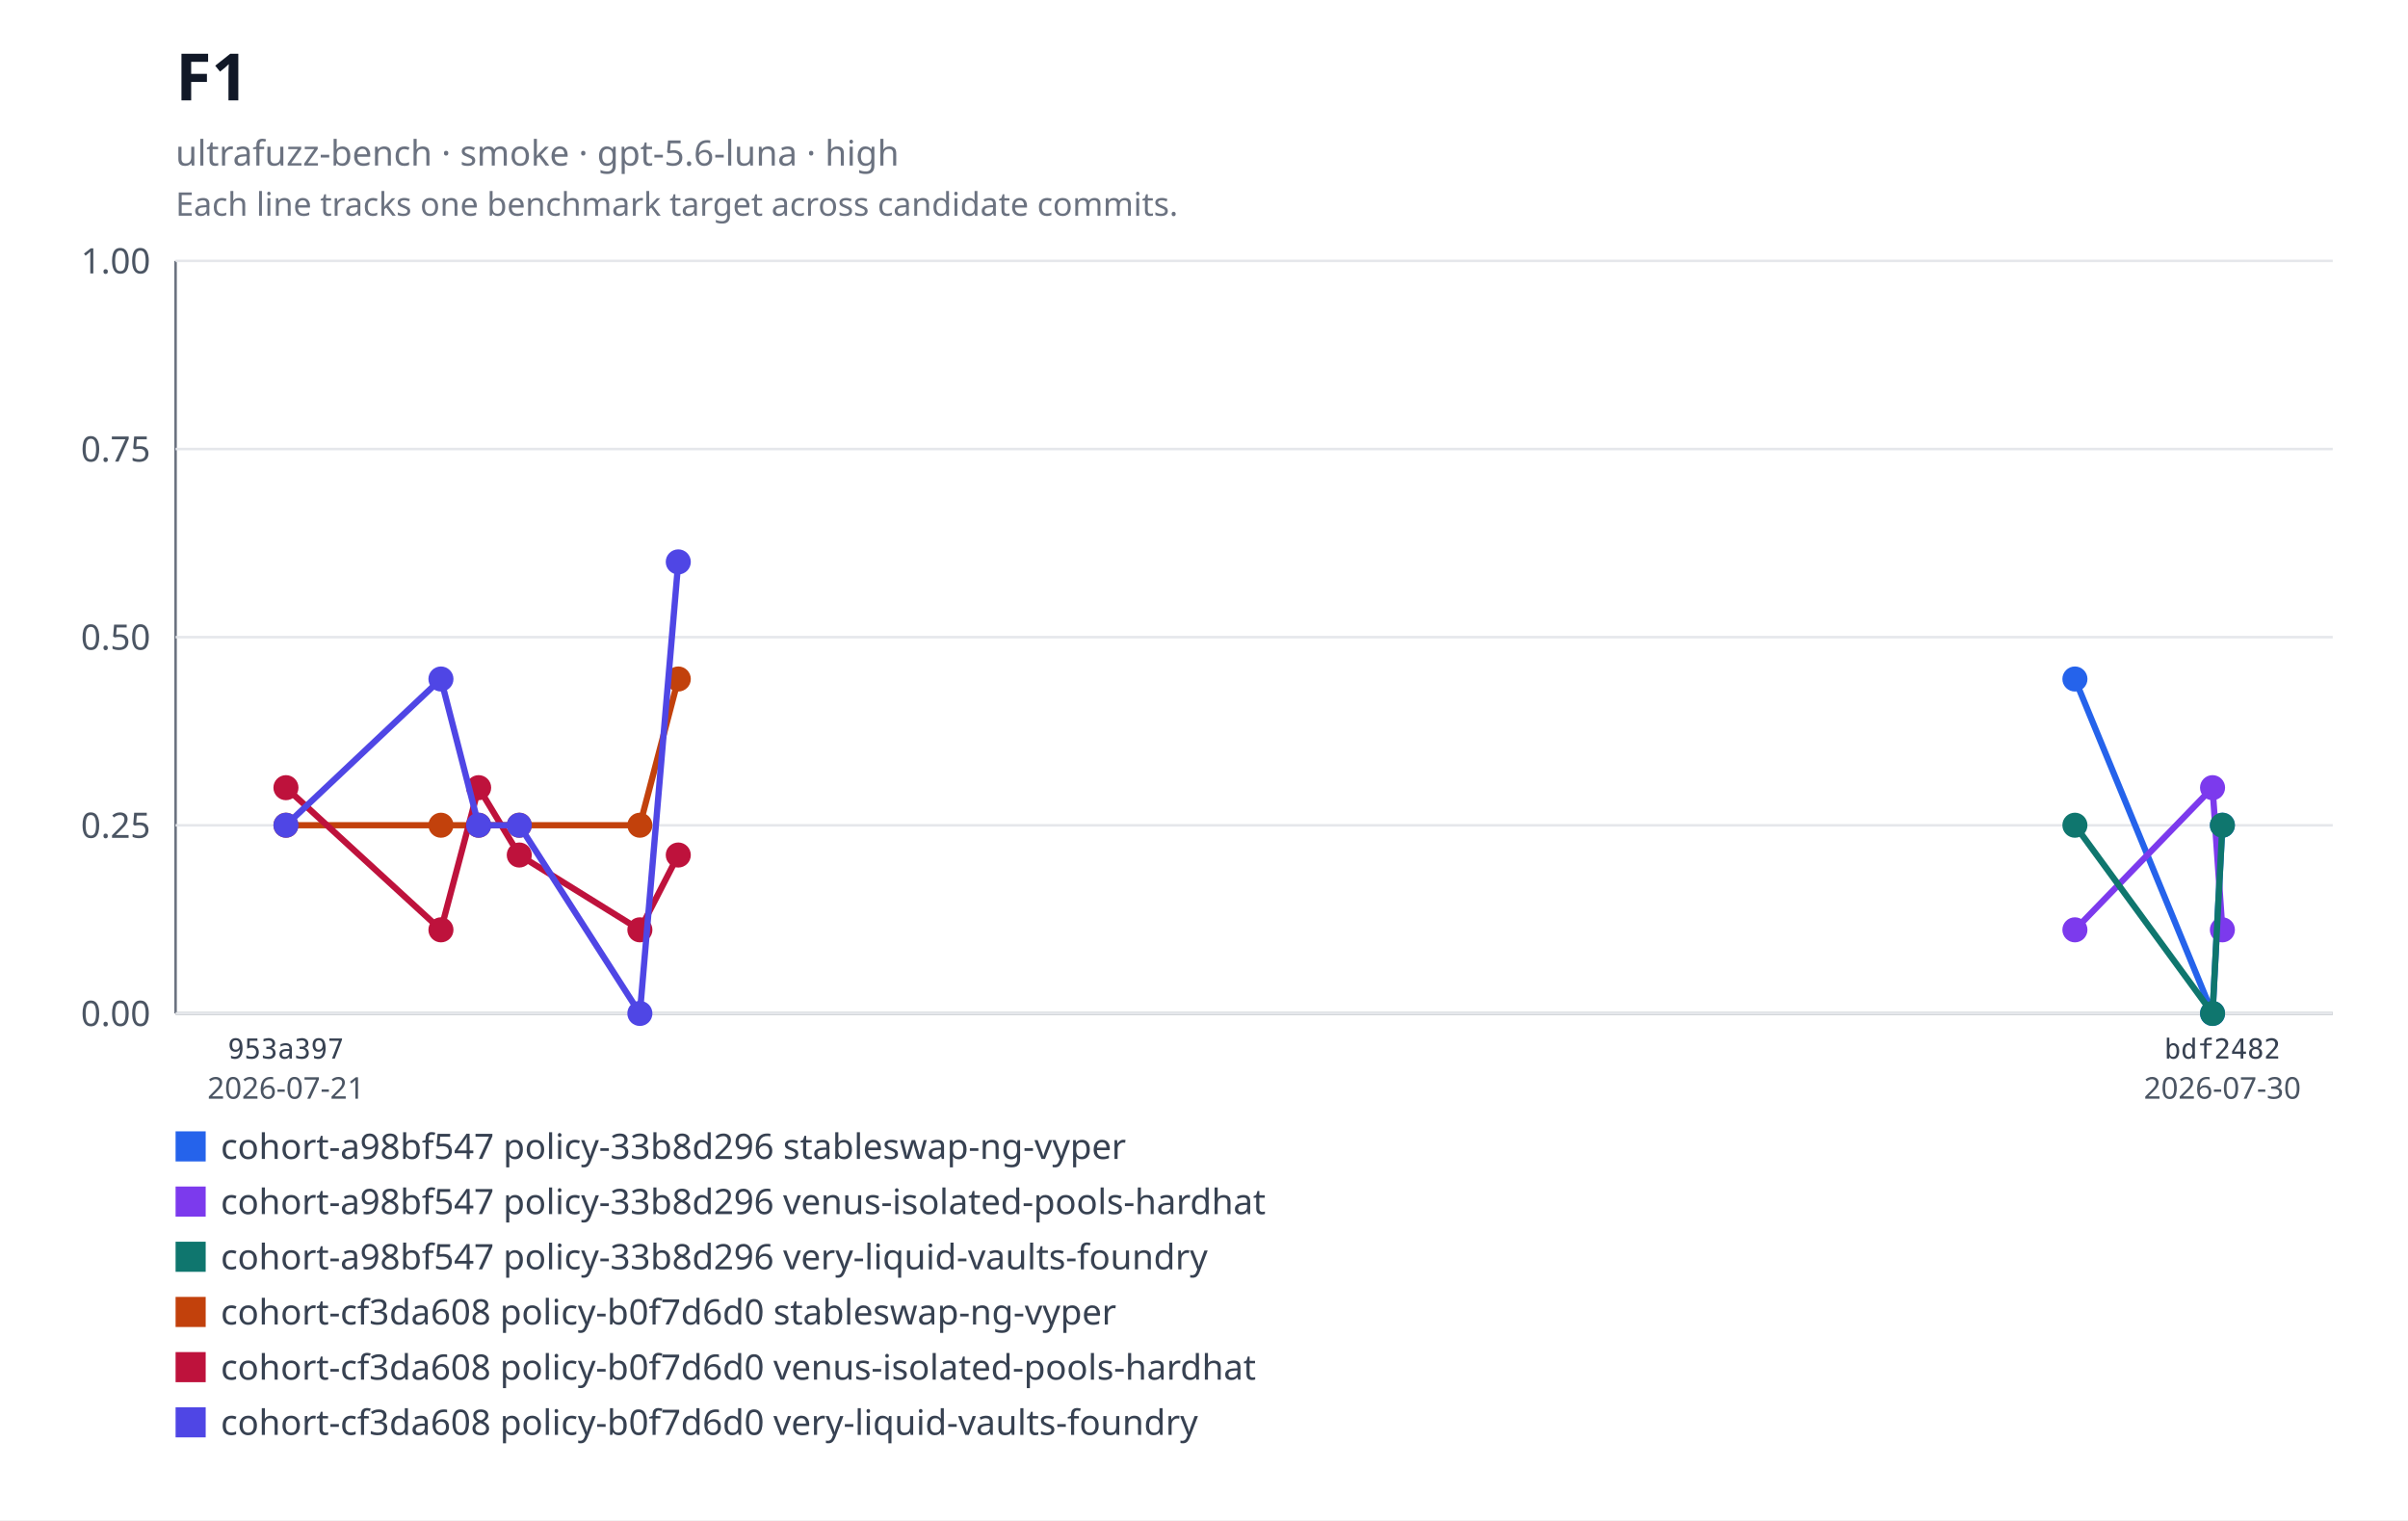
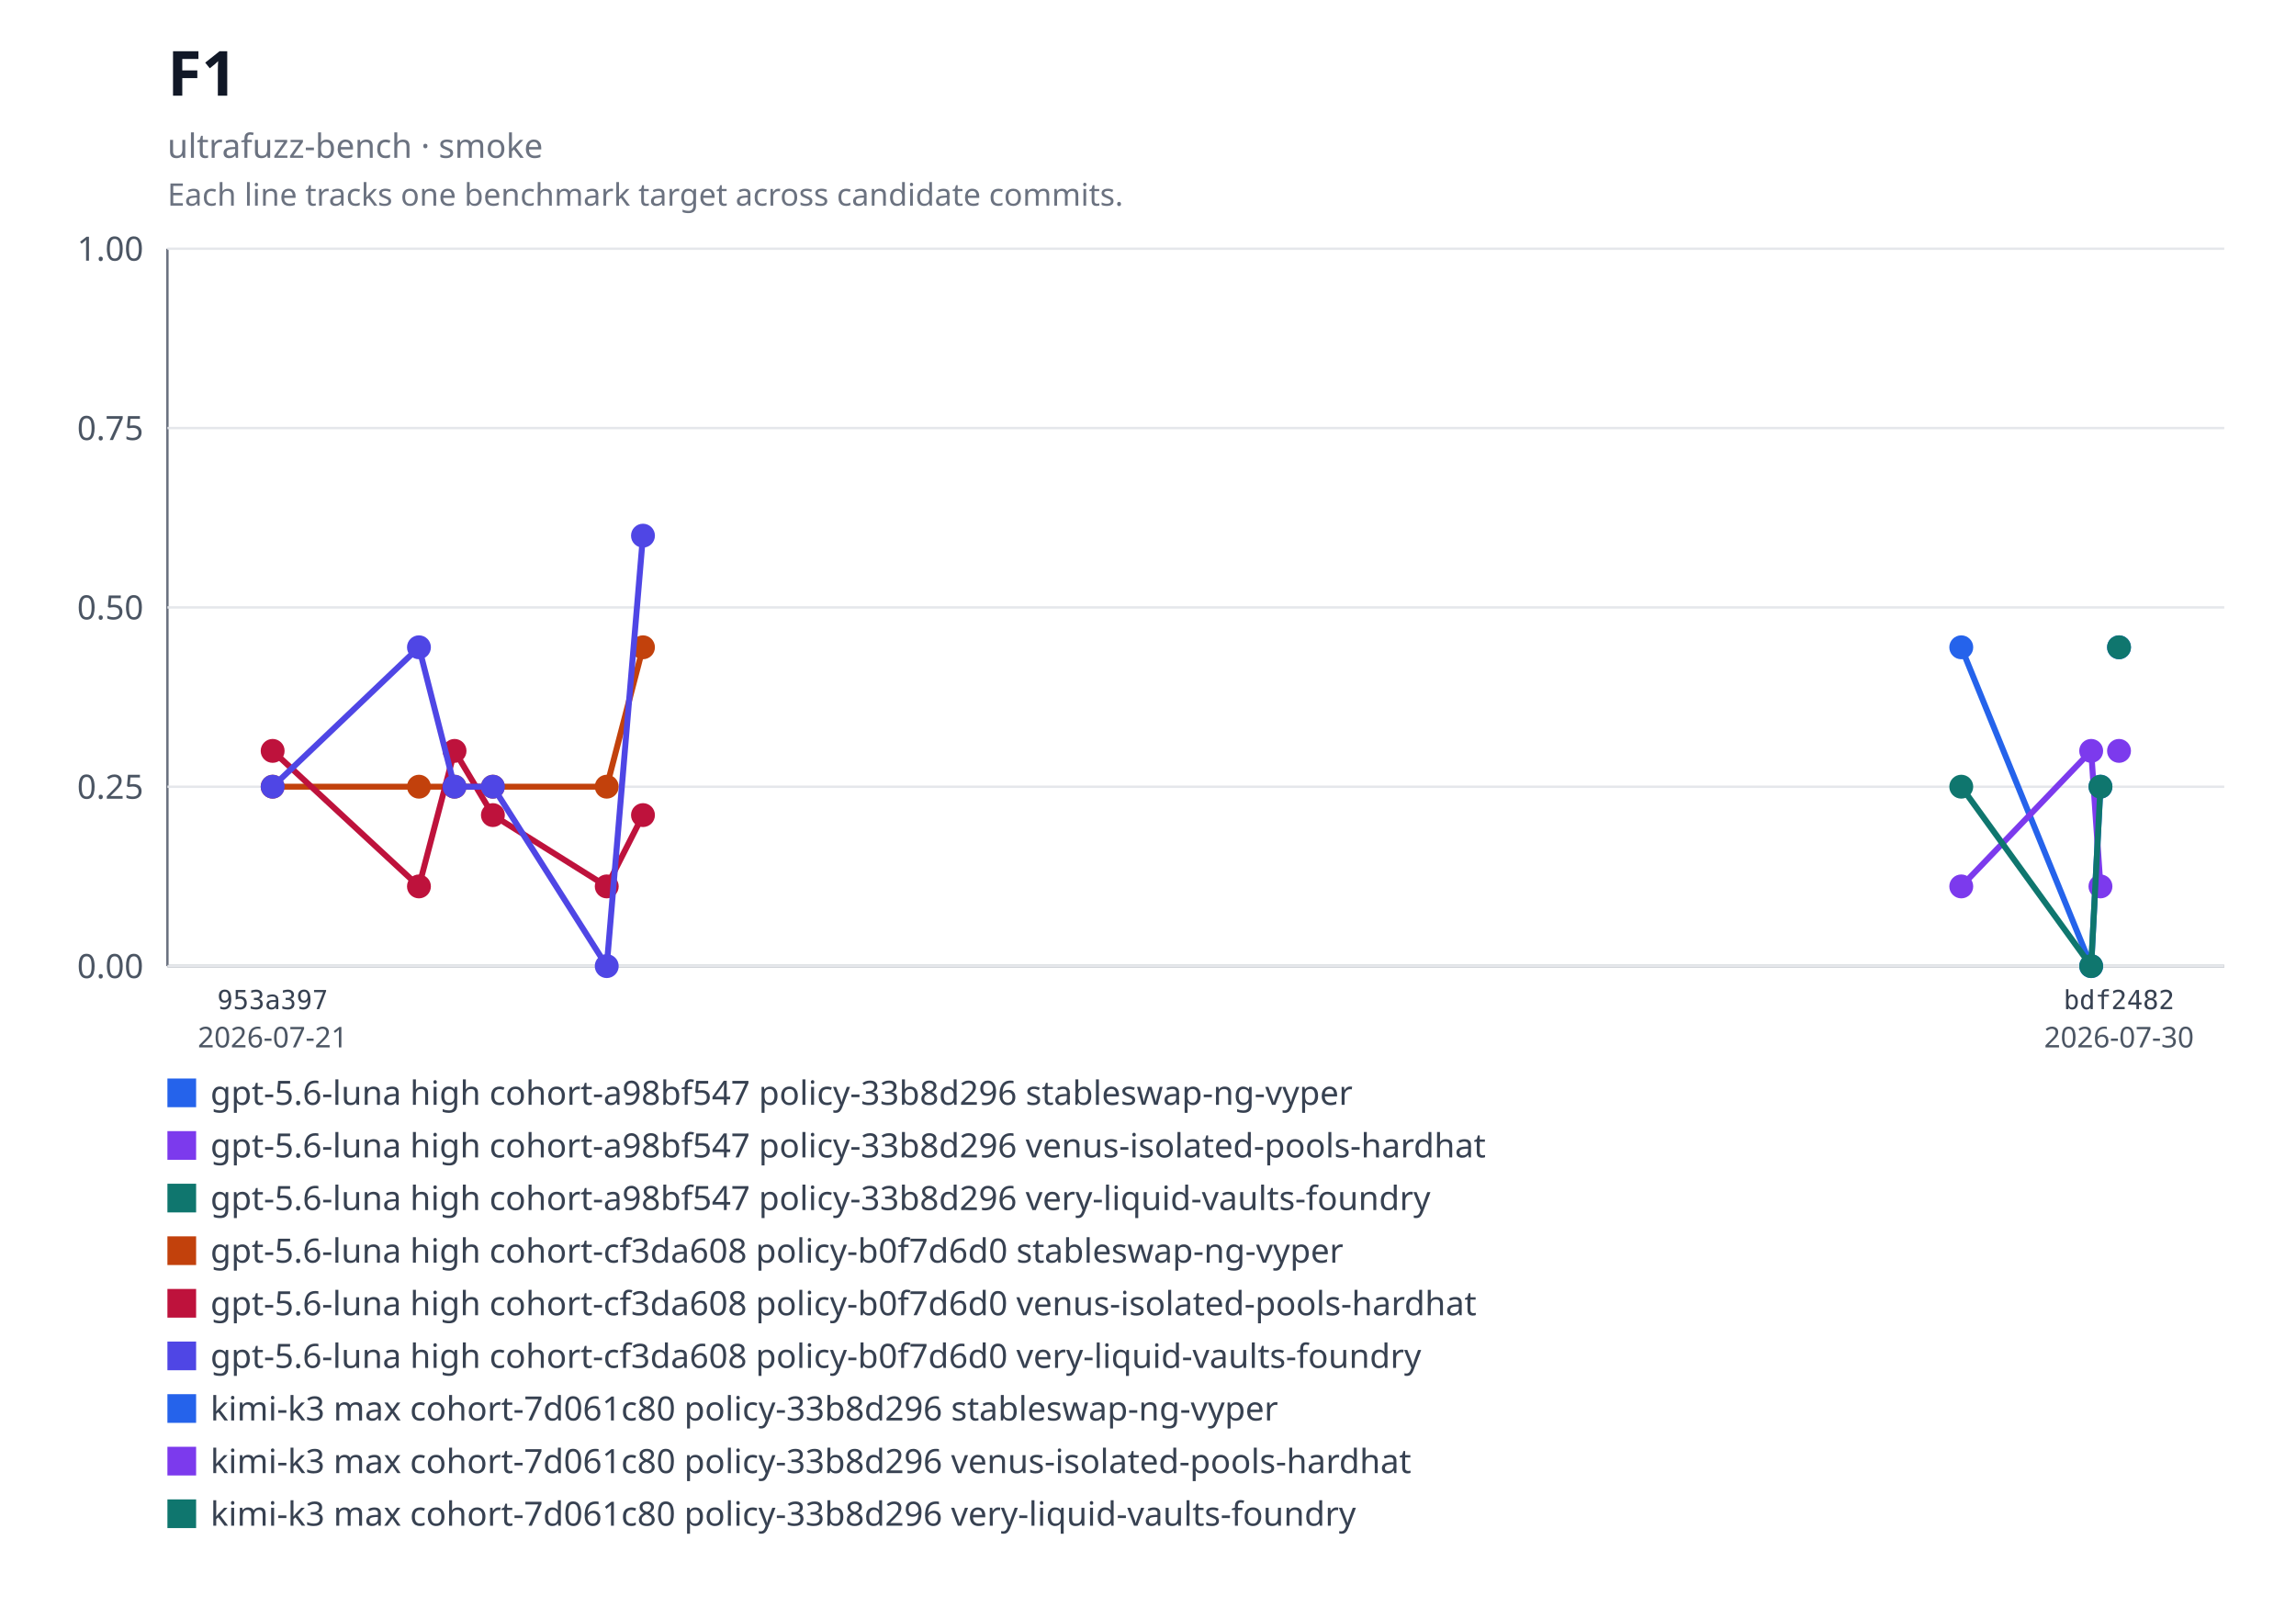
- <svg xmlns="http://www.w3.org/2000/svg" xmlns:xlink="http://www.w3.org/1999/xlink" width="960" height="606" viewBox="0 0 960 606" role="img" aria-labelledby="title desc">
-   <rect width="960" height="606" fill="#ffffff" />
+ <svg xmlns="http://www.w3.org/2000/svg" xmlns:xlink="http://www.w3.org/1999/xlink" width="960" height="672" viewBox="0 0 960 672" role="img" aria-labelledby="title desc">
+   <rect width="960" height="672" fill="#ffffff" />
  <text x="70" y="40" font-family="system-ui, sans-serif" font-size="26" font-weight="600" fill="#111827">F1</text>
-   <text x="70" y="66" font-family="system-ui, sans-serif" font-size="14" fill="#6b7280">ultrafuzz-bench · smoke · gpt-5.6-luna · high</text>
+   <text x="70" y="66" font-family="system-ui, sans-serif" font-size="14" fill="#6b7280">ultrafuzz-bench · smoke</text>
  <text x="70" y="86" font-family="system-ui, sans-serif" font-size="13" fill="#6b7280">Each line tracks one benchmark target across candidate commits.</text>
  <line x1="70" y1="104" x2="70" y2="404" stroke="#6b7280" />
  <line x1="70" y1="404" x2="930" y2="404" stroke="#6b7280" />
  <line x1="70" y1="404" x2="930" y2="404" stroke="#e5e7eb" />
  <text x="60" y="409" text-anchor="end" font-family="system-ui, sans-serif" font-size="14" fill="#4b5563">0.00</text>
  <line x1="70" y1="329" x2="930" y2="329" stroke="#e5e7eb" />
  <text x="60" y="334" text-anchor="end" font-family="system-ui, sans-serif" font-size="14" fill="#4b5563">0.25</text>
  <line x1="70" y1="254" x2="930" y2="254" stroke="#e5e7eb" />
  <text x="60" y="259" text-anchor="end" font-family="system-ui, sans-serif" font-size="14" fill="#4b5563">0.50</text>
  <line x1="70" y1="179" x2="930" y2="179" stroke="#e5e7eb" />
  <text x="60" y="184" text-anchor="end" font-family="system-ui, sans-serif" font-size="14" fill="#4b5563">0.75</text>
  <line x1="70" y1="104" x2="930" y2="104" stroke="#e5e7eb" />
  <text x="60" y="109" text-anchor="end" font-family="system-ui, sans-serif" font-size="14" fill="#4b5563">1.00</text>
-   <polyline fill="none" stroke="#2563eb" stroke-width="2.5" points="827.21,270.68 882.08,404 886,328.97" />
+   <polyline fill="none" stroke="#2563eb" stroke-width="2.5" points="820.04,270.68 874.36,404 878.24,328.97" />
  <a href="https://github.com/monad-developers/ultrafuzz/commit/24b90c4d2a03ece561b3b1b988cfa2508c088013" xlink:href="https://github.com/monad-developers/ultrafuzz/commit/24b90c4d2a03ece561b3b1b988cfa2508c088013">
-     <circle cx="827.21" cy="270.68" r="5" fill="#2563eb" />
+     <circle cx="820.04" cy="270.68" r="5" fill="#2563eb" />
  </a>
  <a href="https://github.com/monad-developers/ultrafuzz/commit/5cfa918db7448aeb92b6b8aa66f687a9359b71e6" xlink:href="https://github.com/monad-developers/ultrafuzz/commit/5cfa918db7448aeb92b6b8aa66f687a9359b71e6">
-     <circle cx="882.08" cy="404" r="5" fill="#2563eb" />
+     <circle cx="874.36" cy="404" r="5" fill="#2563eb" />
  </a>
  <a href="https://github.com/monad-developers/ultrafuzz/commit/bdf2482db2ad359aa9b48775e73206fa37f32278" xlink:href="https://github.com/monad-developers/ultrafuzz/commit/bdf2482db2ad359aa9b48775e73206fa37f32278">
-     <circle cx="886" cy="328.97" r="5" fill="#2563eb" />
+     <circle cx="878.24" cy="328.97" r="5" fill="#2563eb" />
  </a>
-   <polyline fill="none" stroke="#7c3aed" stroke-width="2.5" points="827.21,370.67 882.08,314 886,370.67" />
+   <polyline fill="none" stroke="#7c3aed" stroke-width="2.5" points="820.04,370.67 874.36,314 878.24,370.67" />
  <a href="https://github.com/monad-developers/ultrafuzz/commit/24b90c4d2a03ece561b3b1b988cfa2508c088013" xlink:href="https://github.com/monad-developers/ultrafuzz/commit/24b90c4d2a03ece561b3b1b988cfa2508c088013">
-     <circle cx="827.21" cy="370.67" r="5" fill="#7c3aed" />
+     <circle cx="820.04" cy="370.67" r="5" fill="#7c3aed" />
  </a>
  <a href="https://github.com/monad-developers/ultrafuzz/commit/5cfa918db7448aeb92b6b8aa66f687a9359b71e6" xlink:href="https://github.com/monad-developers/ultrafuzz/commit/5cfa918db7448aeb92b6b8aa66f687a9359b71e6">
-     <circle cx="882.08" cy="314" r="5" fill="#7c3aed" />
+     <circle cx="874.36" cy="314" r="5" fill="#7c3aed" />
  </a>
  <a href="https://github.com/monad-developers/ultrafuzz/commit/bdf2482db2ad359aa9b48775e73206fa37f32278" xlink:href="https://github.com/monad-developers/ultrafuzz/commit/bdf2482db2ad359aa9b48775e73206fa37f32278">
-     <circle cx="886" cy="370.67" r="5" fill="#7c3aed" />
+     <circle cx="878.24" cy="370.67" r="5" fill="#7c3aed" />
  </a>
-   <polyline fill="none" stroke="#0f766e" stroke-width="2.5" points="827.21,328.97 882.08,404 886,328.97" />
+   <polyline fill="none" stroke="#0f766e" stroke-width="2.5" points="820.04,328.97 874.36,404 878.24,328.97" />
  <a href="https://github.com/monad-developers/ultrafuzz/commit/24b90c4d2a03ece561b3b1b988cfa2508c088013" xlink:href="https://github.com/monad-developers/ultrafuzz/commit/24b90c4d2a03ece561b3b1b988cfa2508c088013">
-     <circle cx="827.21" cy="328.97" r="5" fill="#0f766e" />
+     <circle cx="820.04" cy="328.97" r="5" fill="#0f766e" />
  </a>
  <a href="https://github.com/monad-developers/ultrafuzz/commit/5cfa918db7448aeb92b6b8aa66f687a9359b71e6" xlink:href="https://github.com/monad-developers/ultrafuzz/commit/5cfa918db7448aeb92b6b8aa66f687a9359b71e6">
-     <circle cx="882.08" cy="404" r="5" fill="#0f766e" />
+     <circle cx="874.36" cy="404" r="5" fill="#0f766e" />
  </a>
  <a href="https://github.com/monad-developers/ultrafuzz/commit/bdf2482db2ad359aa9b48775e73206fa37f32278" xlink:href="https://github.com/monad-developers/ultrafuzz/commit/bdf2482db2ad359aa9b48775e73206fa37f32278">
-     <circle cx="886" cy="328.97" r="5" fill="#0f766e" />
+     <circle cx="878.24" cy="328.97" r="5" fill="#0f766e" />
  </a>
-   <polyline fill="none" stroke="#c2410c" stroke-width="2.5" points="114,328.97 175.79,328.97 190.82,328.97 207.02,328.97 255.1,328.97 270.41,270.68" />
+   <polyline fill="none" stroke="#c2410c" stroke-width="2.5" points="114,328.97 175.17,328.97 190.05,328.97 206.09,328.97 253.69,328.97 268.84,270.68" />
  <a href="https://github.com/monad-developers/ultrafuzz/commit/953a397a860307d3061eef2cad69c80d09ef20f5" xlink:href="https://github.com/monad-developers/ultrafuzz/commit/953a397a860307d3061eef2cad69c80d09ef20f5">
    <circle cx="114" cy="328.97" r="5" fill="#c2410c" />
  </a>
  <a href="https://github.com/monad-developers/ultrafuzz/commit/2051b642d9e31e9402ce1ec8a00b70cc27801f16" xlink:href="https://github.com/monad-developers/ultrafuzz/commit/2051b642d9e31e9402ce1ec8a00b70cc27801f16">
-     <circle cx="175.79" cy="328.97" r="5" fill="#c2410c" />
+     <circle cx="175.17" cy="328.97" r="5" fill="#c2410c" />
  </a>
  <a href="https://github.com/monad-developers/ultrafuzz/commit/23ef040e5ad66603354e3395f7eac77df9b76f06" xlink:href="https://github.com/monad-developers/ultrafuzz/commit/23ef040e5ad66603354e3395f7eac77df9b76f06">
-     <circle cx="190.82" cy="328.97" r="5" fill="#c2410c" />
+     <circle cx="190.05" cy="328.97" r="5" fill="#c2410c" />
  </a>
  <a href="https://github.com/monad-developers/ultrafuzz/commit/84836379f09e6e84ff0da059f7e26a2a38e4cc98" xlink:href="https://github.com/monad-developers/ultrafuzz/commit/84836379f09e6e84ff0da059f7e26a2a38e4cc98">
-     <circle cx="207.02" cy="328.97" r="5" fill="#c2410c" />
+     <circle cx="206.09" cy="328.97" r="5" fill="#c2410c" />
  </a>
  <a href="https://github.com/monad-developers/ultrafuzz/commit/e03c176587f695fe711b8123f88c2cbbcfca36af" xlink:href="https://github.com/monad-developers/ultrafuzz/commit/e03c176587f695fe711b8123f88c2cbbcfca36af">
-     <circle cx="255.1" cy="328.97" r="5" fill="#c2410c" />
+     <circle cx="253.69" cy="328.97" r="5" fill="#c2410c" />
  </a>
  <a href="https://github.com/monad-developers/ultrafuzz/commit/da5d191b03f61b4e07149c10d29bbd7542511889" xlink:href="https://github.com/monad-developers/ultrafuzz/commit/da5d191b03f61b4e07149c10d29bbd7542511889">
-     <circle cx="270.41" cy="270.68" r="5" fill="#c2410c" />
+     <circle cx="268.84" cy="270.68" r="5" fill="#c2410c" />
  </a>
-   <polyline fill="none" stroke="#be123c" stroke-width="2.5" points="114,314 175.79,370.67 190.82,314 207.02,340.85 255.1,370.67 270.41,340.85" />
+   <polyline fill="none" stroke="#be123c" stroke-width="2.5" points="114,314 175.17,370.67 190.05,314 206.09,340.85 253.69,370.67 268.84,340.85" />
  <a href="https://github.com/monad-developers/ultrafuzz/commit/953a397a860307d3061eef2cad69c80d09ef20f5" xlink:href="https://github.com/monad-developers/ultrafuzz/commit/953a397a860307d3061eef2cad69c80d09ef20f5">
    <circle cx="114" cy="314" r="5" fill="#be123c" />
  </a>
  <a href="https://github.com/monad-developers/ultrafuzz/commit/2051b642d9e31e9402ce1ec8a00b70cc27801f16" xlink:href="https://github.com/monad-developers/ultrafuzz/commit/2051b642d9e31e9402ce1ec8a00b70cc27801f16">
-     <circle cx="175.79" cy="370.67" r="5" fill="#be123c" />
+     <circle cx="175.17" cy="370.67" r="5" fill="#be123c" />
  </a>
  <a href="https://github.com/monad-developers/ultrafuzz/commit/23ef040e5ad66603354e3395f7eac77df9b76f06" xlink:href="https://github.com/monad-developers/ultrafuzz/commit/23ef040e5ad66603354e3395f7eac77df9b76f06">
-     <circle cx="190.82" cy="314" r="5" fill="#be123c" />
+     <circle cx="190.05" cy="314" r="5" fill="#be123c" />
  </a>
  <a href="https://github.com/monad-developers/ultrafuzz/commit/84836379f09e6e84ff0da059f7e26a2a38e4cc98" xlink:href="https://github.com/monad-developers/ultrafuzz/commit/84836379f09e6e84ff0da059f7e26a2a38e4cc98">
-     <circle cx="207.02" cy="340.85" r="5" fill="#be123c" />
+     <circle cx="206.09" cy="340.85" r="5" fill="#be123c" />
  </a>
  <a href="https://github.com/monad-developers/ultrafuzz/commit/e03c176587f695fe711b8123f88c2cbbcfca36af" xlink:href="https://github.com/monad-developers/ultrafuzz/commit/e03c176587f695fe711b8123f88c2cbbcfca36af">
-     <circle cx="255.1" cy="370.67" r="5" fill="#be123c" />
+     <circle cx="253.69" cy="370.67" r="5" fill="#be123c" />
  </a>
  <a href="https://github.com/monad-developers/ultrafuzz/commit/da5d191b03f61b4e07149c10d29bbd7542511889" xlink:href="https://github.com/monad-developers/ultrafuzz/commit/da5d191b03f61b4e07149c10d29bbd7542511889">
-     <circle cx="270.41" cy="340.85" r="5" fill="#be123c" />
+     <circle cx="268.84" cy="340.85" r="5" fill="#be123c" />
  </a>
-   <polyline fill="none" stroke="#4f46e5" stroke-width="2.5" points="114,328.97 175.79,270.68 190.82,328.97 207.02,328.97 255.1,404 270.41,224" />
+   <polyline fill="none" stroke="#4f46e5" stroke-width="2.5" points="114,328.97 175.17,270.68 190.05,328.97 206.09,328.97 253.69,404 268.84,224" />
  <a href="https://github.com/monad-developers/ultrafuzz/commit/953a397a860307d3061eef2cad69c80d09ef20f5" xlink:href="https://github.com/monad-developers/ultrafuzz/commit/953a397a860307d3061eef2cad69c80d09ef20f5">
    <circle cx="114" cy="328.97" r="5" fill="#4f46e5" />
  </a>
  <a href="https://github.com/monad-developers/ultrafuzz/commit/2051b642d9e31e9402ce1ec8a00b70cc27801f16" xlink:href="https://github.com/monad-developers/ultrafuzz/commit/2051b642d9e31e9402ce1ec8a00b70cc27801f16">
-     <circle cx="175.79" cy="270.68" r="5" fill="#4f46e5" />
+     <circle cx="175.17" cy="270.68" r="5" fill="#4f46e5" />
  </a>
  <a href="https://github.com/monad-developers/ultrafuzz/commit/23ef040e5ad66603354e3395f7eac77df9b76f06" xlink:href="https://github.com/monad-developers/ultrafuzz/commit/23ef040e5ad66603354e3395f7eac77df9b76f06">
-     <circle cx="190.82" cy="328.97" r="5" fill="#4f46e5" />
+     <circle cx="190.05" cy="328.97" r="5" fill="#4f46e5" />
  </a>
  <a href="https://github.com/monad-developers/ultrafuzz/commit/84836379f09e6e84ff0da059f7e26a2a38e4cc98" xlink:href="https://github.com/monad-developers/ultrafuzz/commit/84836379f09e6e84ff0da059f7e26a2a38e4cc98">
-     <circle cx="207.02" cy="328.97" r="5" fill="#4f46e5" />
+     <circle cx="206.09" cy="328.97" r="5" fill="#4f46e5" />
  </a>
  <a href="https://github.com/monad-developers/ultrafuzz/commit/e03c176587f695fe711b8123f88c2cbbcfca36af" xlink:href="https://github.com/monad-developers/ultrafuzz/commit/e03c176587f695fe711b8123f88c2cbbcfca36af">
-     <circle cx="255.1" cy="404" r="5" fill="#4f46e5" />
+     <circle cx="253.69" cy="404" r="5" fill="#4f46e5" />
  </a>
  <a href="https://github.com/monad-developers/ultrafuzz/commit/da5d191b03f61b4e07149c10d29bbd7542511889" xlink:href="https://github.com/monad-developers/ultrafuzz/commit/da5d191b03f61b4e07149c10d29bbd7542511889">
-     <circle cx="270.41" cy="224" r="5" fill="#4f46e5" />
+     <circle cx="268.84" cy="224" r="5" fill="#4f46e5" />
+   </a>
+   <a href="https://github.com/monad-developers/ultrafuzz/commit/bdf2482db2ad359aa9b48775e73206fa37f32278" xlink:href="https://github.com/monad-developers/ultrafuzz/commit/bdf2482db2ad359aa9b48775e73206fa37f32278">
+     <circle cx="886" cy="270.68" r="5" fill="#2563eb" />
+   </a>
+   <a href="https://github.com/monad-developers/ultrafuzz/commit/bdf2482db2ad359aa9b48775e73206fa37f32278" xlink:href="https://github.com/monad-developers/ultrafuzz/commit/bdf2482db2ad359aa9b48775e73206fa37f32278">
+     <circle cx="886" cy="314" r="5" fill="#7c3aed" />
+   </a>
+   <a href="https://github.com/monad-developers/ultrafuzz/commit/bdf2482db2ad359aa9b48775e73206fa37f32278" xlink:href="https://github.com/monad-developers/ultrafuzz/commit/bdf2482db2ad359aa9b48775e73206fa37f32278">
+     <circle cx="886" cy="270.68" r="5" fill="#0f766e" />
  </a>
  <text x="114" y="422" text-anchor="middle" font-family="ui-monospace, monospace" font-size="11" fill="#374151">953a397</text>
  <text x="114" y="438" text-anchor="middle" font-family="system-ui, sans-serif" font-size="12" fill="#4b5563">2026-07-21</text>
  <text x="886" y="422" text-anchor="middle" font-family="ui-monospace, monospace" font-size="11" fill="#374151">bdf2482</text>
  <text x="886" y="438" text-anchor="middle" font-family="system-ui, sans-serif" font-size="12" fill="#4b5563">2026-07-30</text>
  <rect x="70" y="451" width="12" height="12" fill="#2563eb" />
-   <text x="88" y="462" font-family="system-ui, sans-serif" font-size="14" fill="#374151">cohort-a98bf547 policy-33b8d296 stableswap-ng-vyper</text>
+   <text x="88" y="462" font-family="system-ui, sans-serif" font-size="14" fill="#374151">gpt-5.6-luna high cohort-a98bf547 policy-33b8d296 stableswap-ng-vyper</text>
  <rect x="70" y="473" width="12" height="12" fill="#7c3aed" />
-   <text x="88" y="484" font-family="system-ui, sans-serif" font-size="14" fill="#374151">cohort-a98bf547 policy-33b8d296 venus-isolated-pools-hardhat</text>
+   <text x="88" y="484" font-family="system-ui, sans-serif" font-size="14" fill="#374151">gpt-5.6-luna high cohort-a98bf547 policy-33b8d296 venus-isolated-pools-hardhat</text>
  <rect x="70" y="495" width="12" height="12" fill="#0f766e" />
-   <text x="88" y="506" font-family="system-ui, sans-serif" font-size="14" fill="#374151">cohort-a98bf547 policy-33b8d296 very-liquid-vaults-foundry</text>
+   <text x="88" y="506" font-family="system-ui, sans-serif" font-size="14" fill="#374151">gpt-5.6-luna high cohort-a98bf547 policy-33b8d296 very-liquid-vaults-foundry</text>
  <rect x="70" y="517" width="12" height="12" fill="#c2410c" />
-   <text x="88" y="528" font-family="system-ui, sans-serif" font-size="14" fill="#374151">cohort-cf3da608 policy-b0f7d6d0 stableswap-ng-vyper</text>
+   <text x="88" y="528" font-family="system-ui, sans-serif" font-size="14" fill="#374151">gpt-5.6-luna high cohort-cf3da608 policy-b0f7d6d0 stableswap-ng-vyper</text>
  <rect x="70" y="539" width="12" height="12" fill="#be123c" />
-   <text x="88" y="550" font-family="system-ui, sans-serif" font-size="14" fill="#374151">cohort-cf3da608 policy-b0f7d6d0 venus-isolated-pools-hardhat</text>
+   <text x="88" y="550" font-family="system-ui, sans-serif" font-size="14" fill="#374151">gpt-5.6-luna high cohort-cf3da608 policy-b0f7d6d0 venus-isolated-pools-hardhat</text>
  <rect x="70" y="561" width="12" height="12" fill="#4f46e5" />
-   <text x="88" y="572" font-family="system-ui, sans-serif" font-size="14" fill="#374151">cohort-cf3da608 policy-b0f7d6d0 very-liquid-vaults-foundry</text>
+   <text x="88" y="572" font-family="system-ui, sans-serif" font-size="14" fill="#374151">gpt-5.6-luna high cohort-cf3da608 policy-b0f7d6d0 very-liquid-vaults-foundry</text>
+   <rect x="70" y="583" width="12" height="12" fill="#2563eb" />
+   <text x="88" y="594" font-family="system-ui, sans-serif" font-size="14" fill="#374151">kimi-k3 max cohort-7d061c80 policy-33b8d296 stableswap-ng-vyper</text>
+   <rect x="70" y="605" width="12" height="12" fill="#7c3aed" />
+   <text x="88" y="616" font-family="system-ui, sans-serif" font-size="14" fill="#374151">kimi-k3 max cohort-7d061c80 policy-33b8d296 venus-isolated-pools-hardhat</text>
+   <rect x="70" y="627" width="12" height="12" fill="#0f766e" />
+   <text x="88" y="638" font-family="system-ui, sans-serif" font-size="14" fill="#374151">kimi-k3 max cohort-7d061c80 policy-33b8d296 very-liquid-vaults-foundry</text>
</svg>
